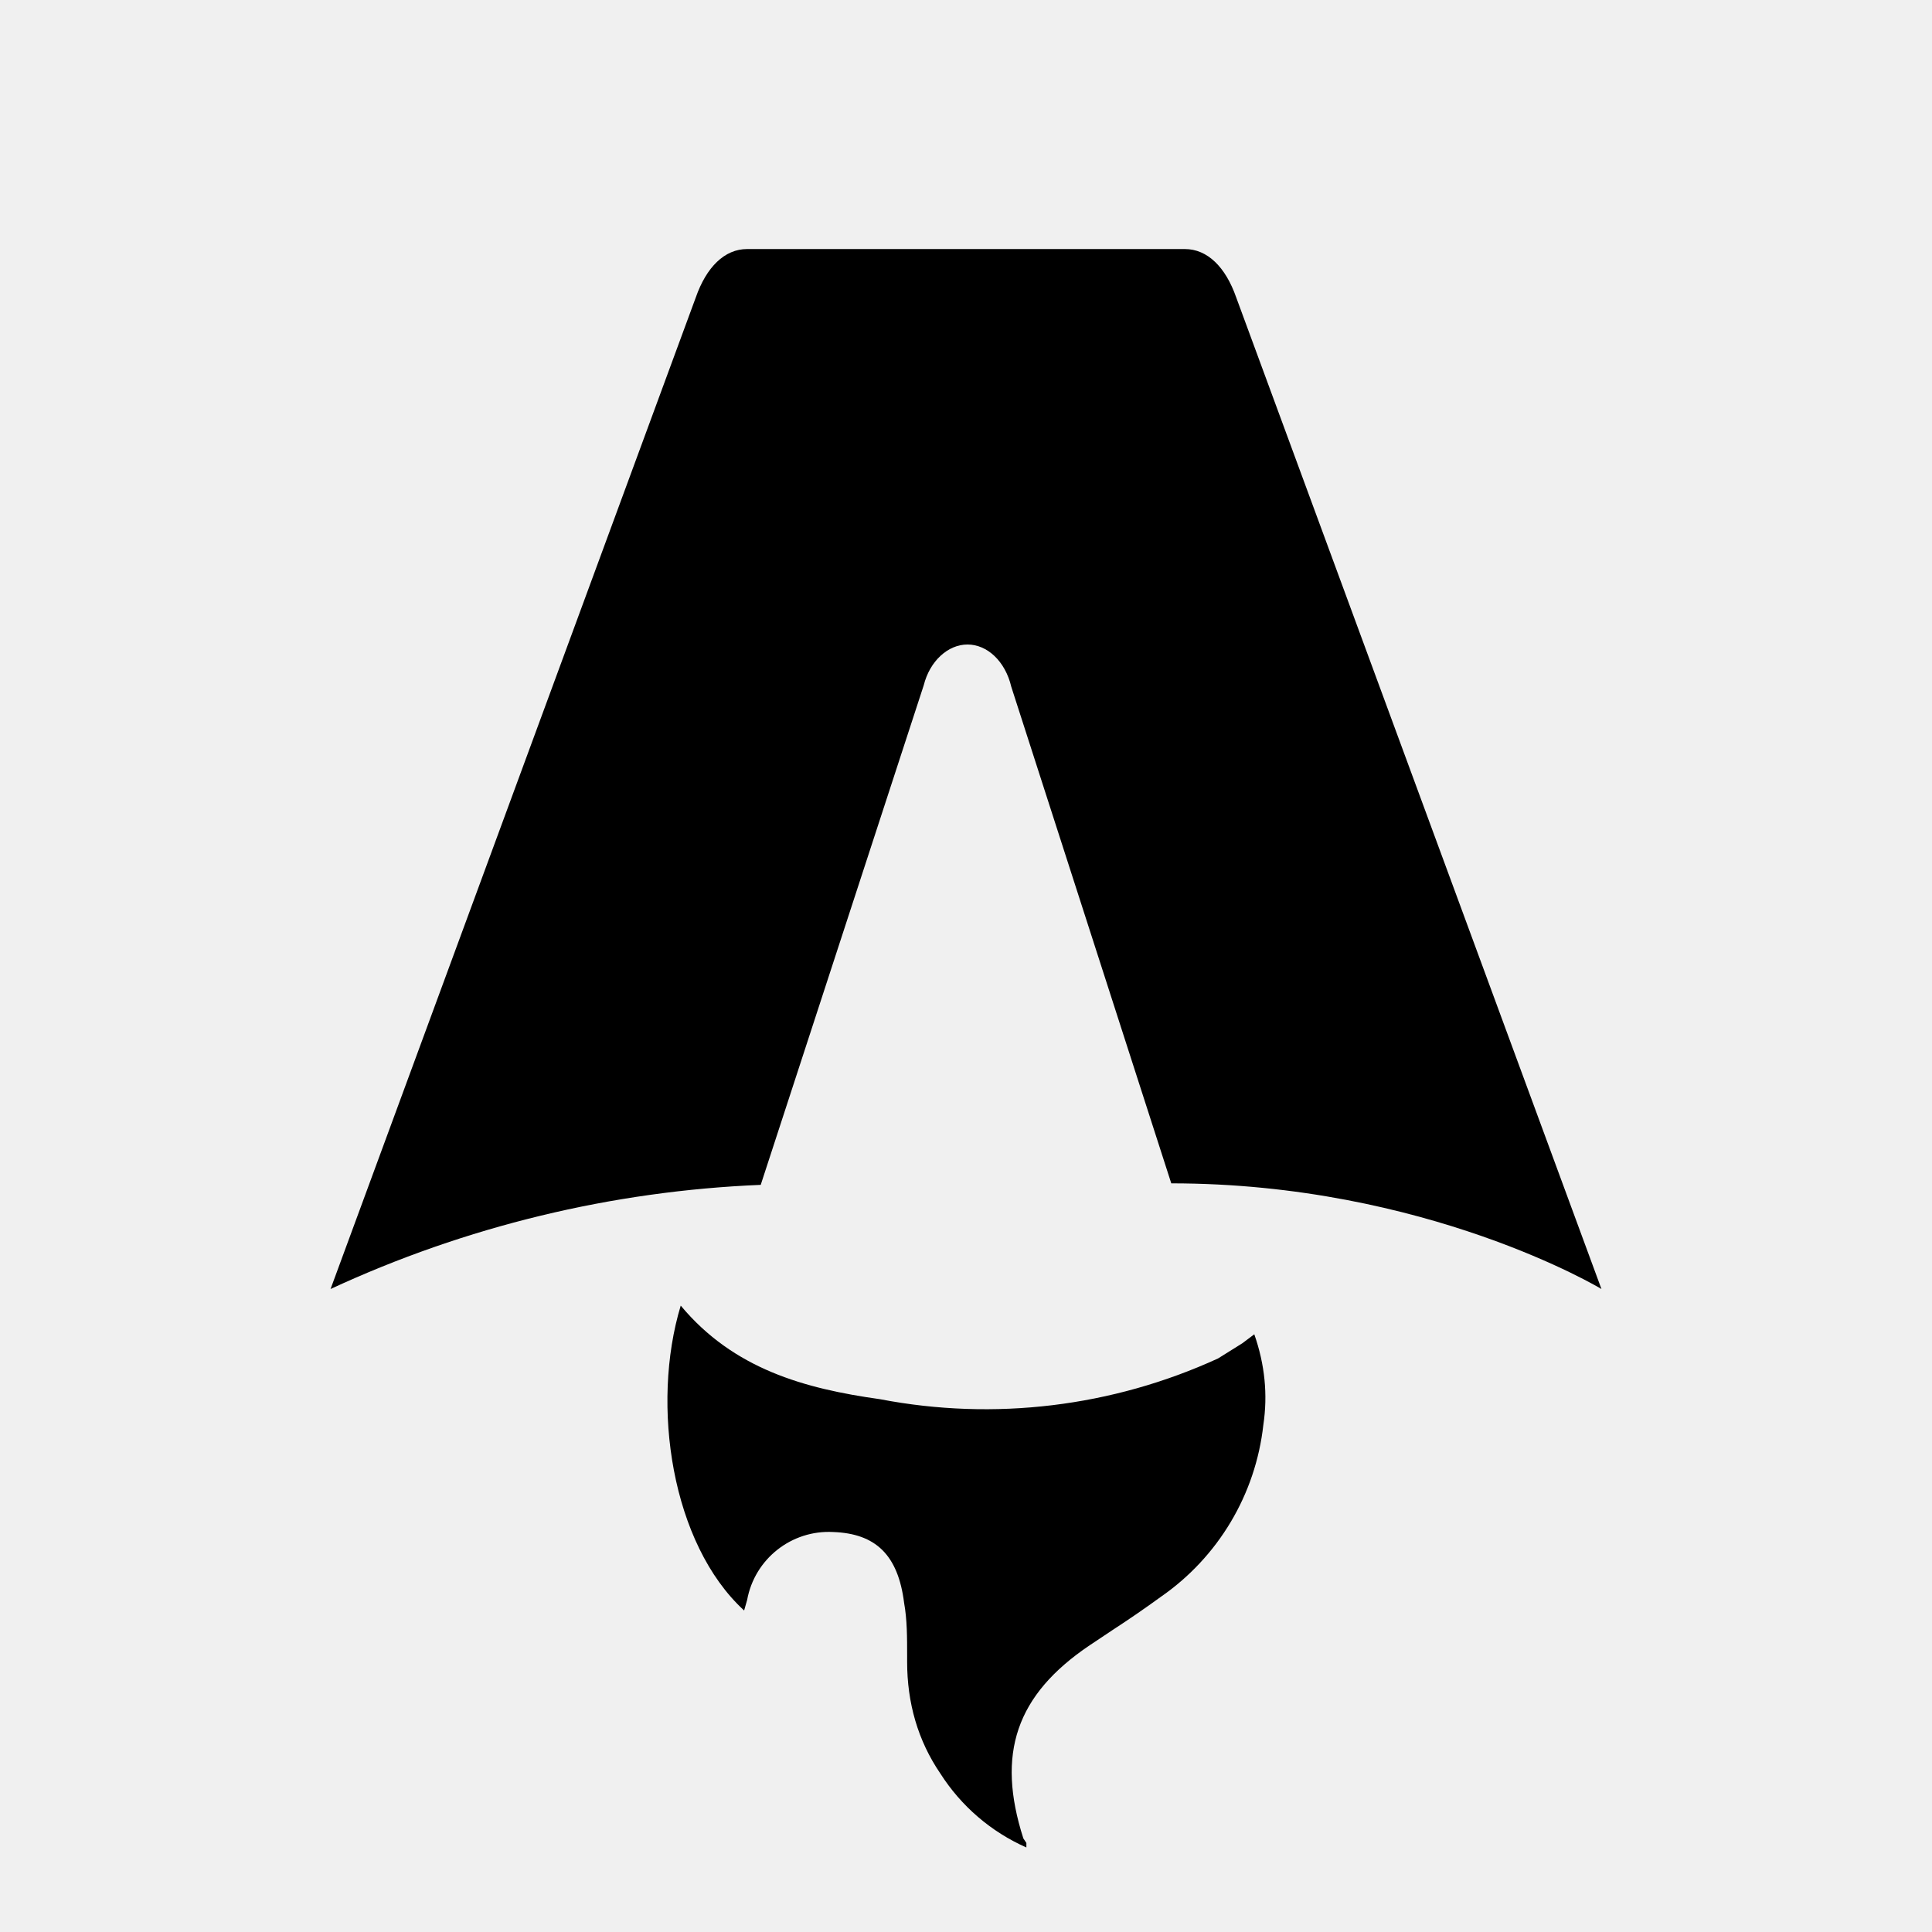
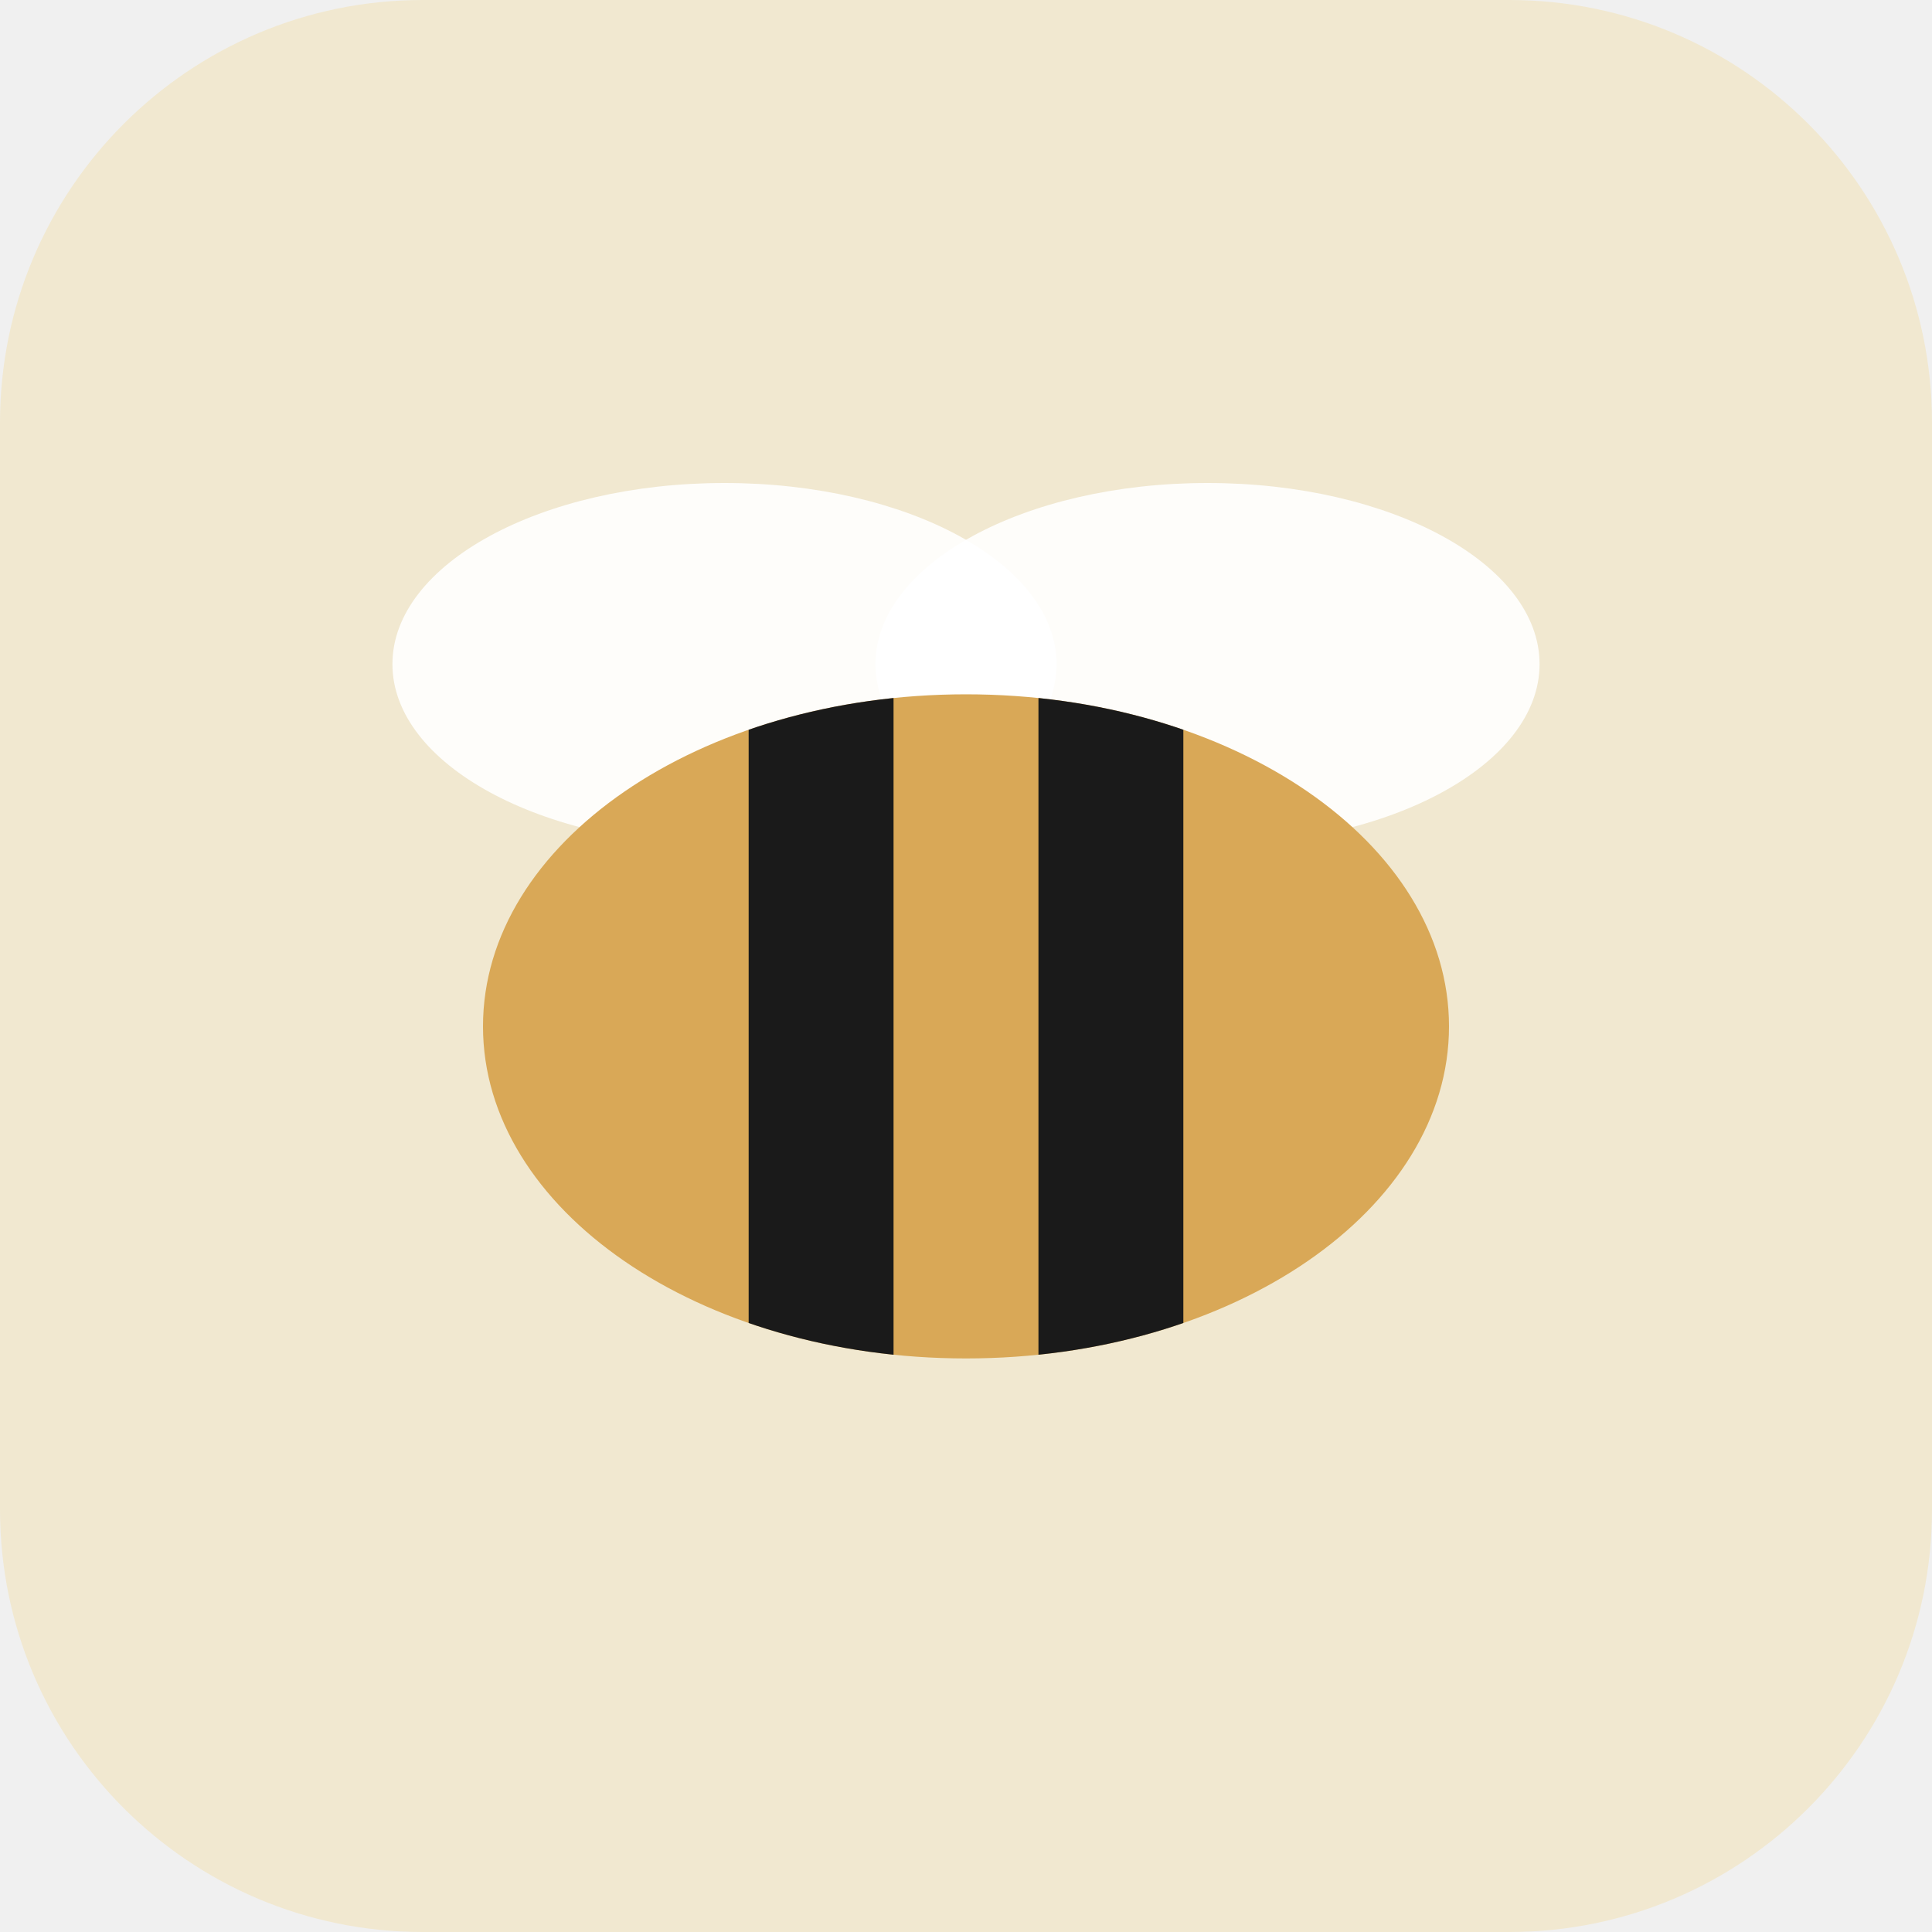
- <svg xmlns="http://www.w3.org/2000/svg" fill="none" viewBox="0 0 128 128">
-   <path d="M50.4 78.5a75.1 75.1 0 0 0-28.5 6.9l24.2-65.7c.7-2 1.9-3.2 3.4-3.2h29c1.5 0 2.7 1.2 3.4 3.2l24.2 65.7s-11.6-7-28.5-7L67 45.5c-.4-1.7-1.6-2.8-2.9-2.8-1.3 0-2.5 1.1-2.9 2.7L50.4 78.5Zm-1.1 28.2Zm-4.2-20.2c-2 6.6-.6 15.8 4.2 20.2a17.5 17.5 0 0 1 .2-.7 5.5 5.5 0 0 1 5.7-4.5c2.8.1 4.3 1.5 4.7 4.7.2 1.1.2 2.3.2 3.5v.4c0 2.7.7 5.2 2.2 7.4a13 13 0 0 0 5.7 4.9v-.3l-.2-.3c-1.8-5.6-.5-9.5 4.4-12.8l1.5-1a73 73 0 0 0 3.2-2.2 16 16 0 0 0 6.8-11.4c.3-2 .1-4-.6-6l-.8.6-1.6 1a37 37 0 0 1-22.4 2.7c-5-.7-9.7-2-13.2-6.2Z" />
-   <style>
-         path { fill: #000; }
-         @media (prefers-color-scheme: dark) {
-             path { fill: #FFF; }
-         }
-     </style>
+ <svg xmlns="http://www.w3.org/2000/svg" viewBox="0 0 32 32">
+   <rect width="32" height="32" rx="7" fill="#F1E8D0" />
+   <g transform="translate(16 17)">
+     <ellipse cx="-4" cy="-6" rx="5.5" ry="3" fill="#FFFFFF" opacity="0.9" />
+     <ellipse cx="4" cy="-6" rx="5.5" ry="3" fill="#FFFFFF" opacity="0.9" />
+     <clipPath id="body">
+       <ellipse cx="0" cy="0" rx="8" ry="5.5" />
+     </clipPath>
+     <ellipse cx="0" cy="0" rx="8" ry="5.5" fill="#D9A857" />
+     <g clip-path="url(#body)">
+       <rect x="-3.6" y="-6" width="2.4" height="12" fill="#1A1A1A" />
+       <rect x="1.2" y="-6" width="2.4" height="12" fill="#1A1A1A" />
+     </g>
+   </g>
</svg>
